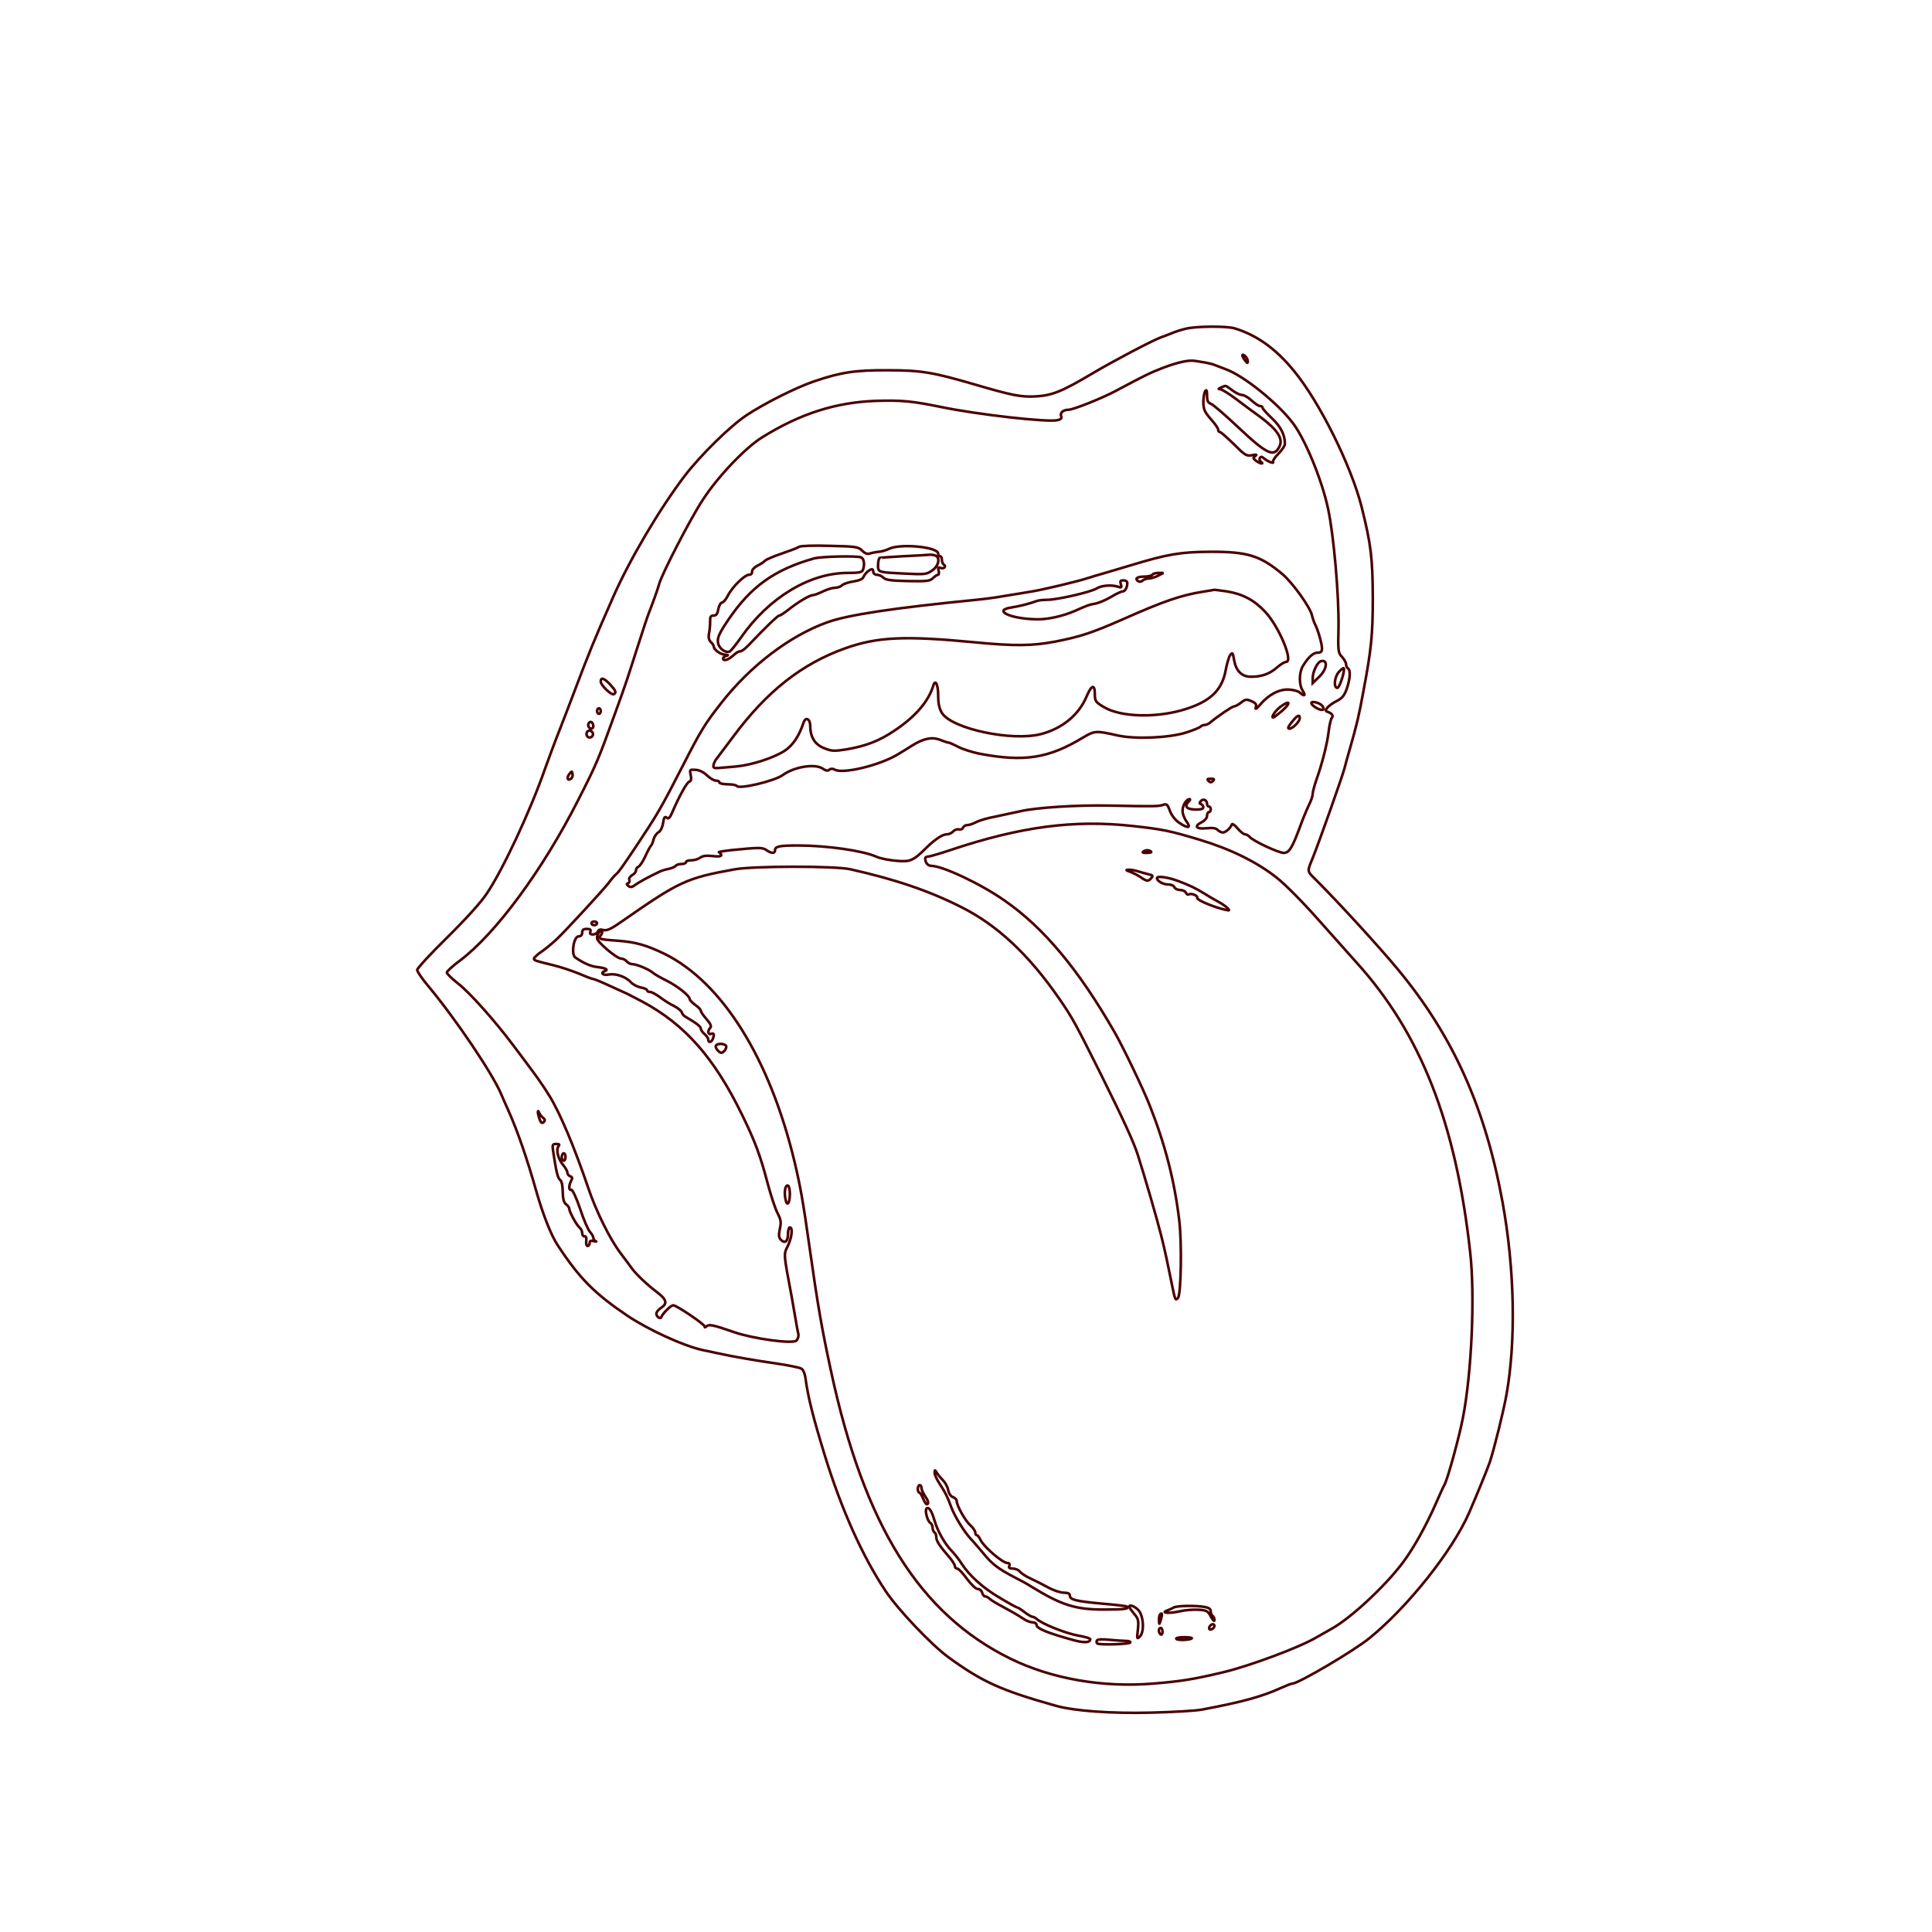
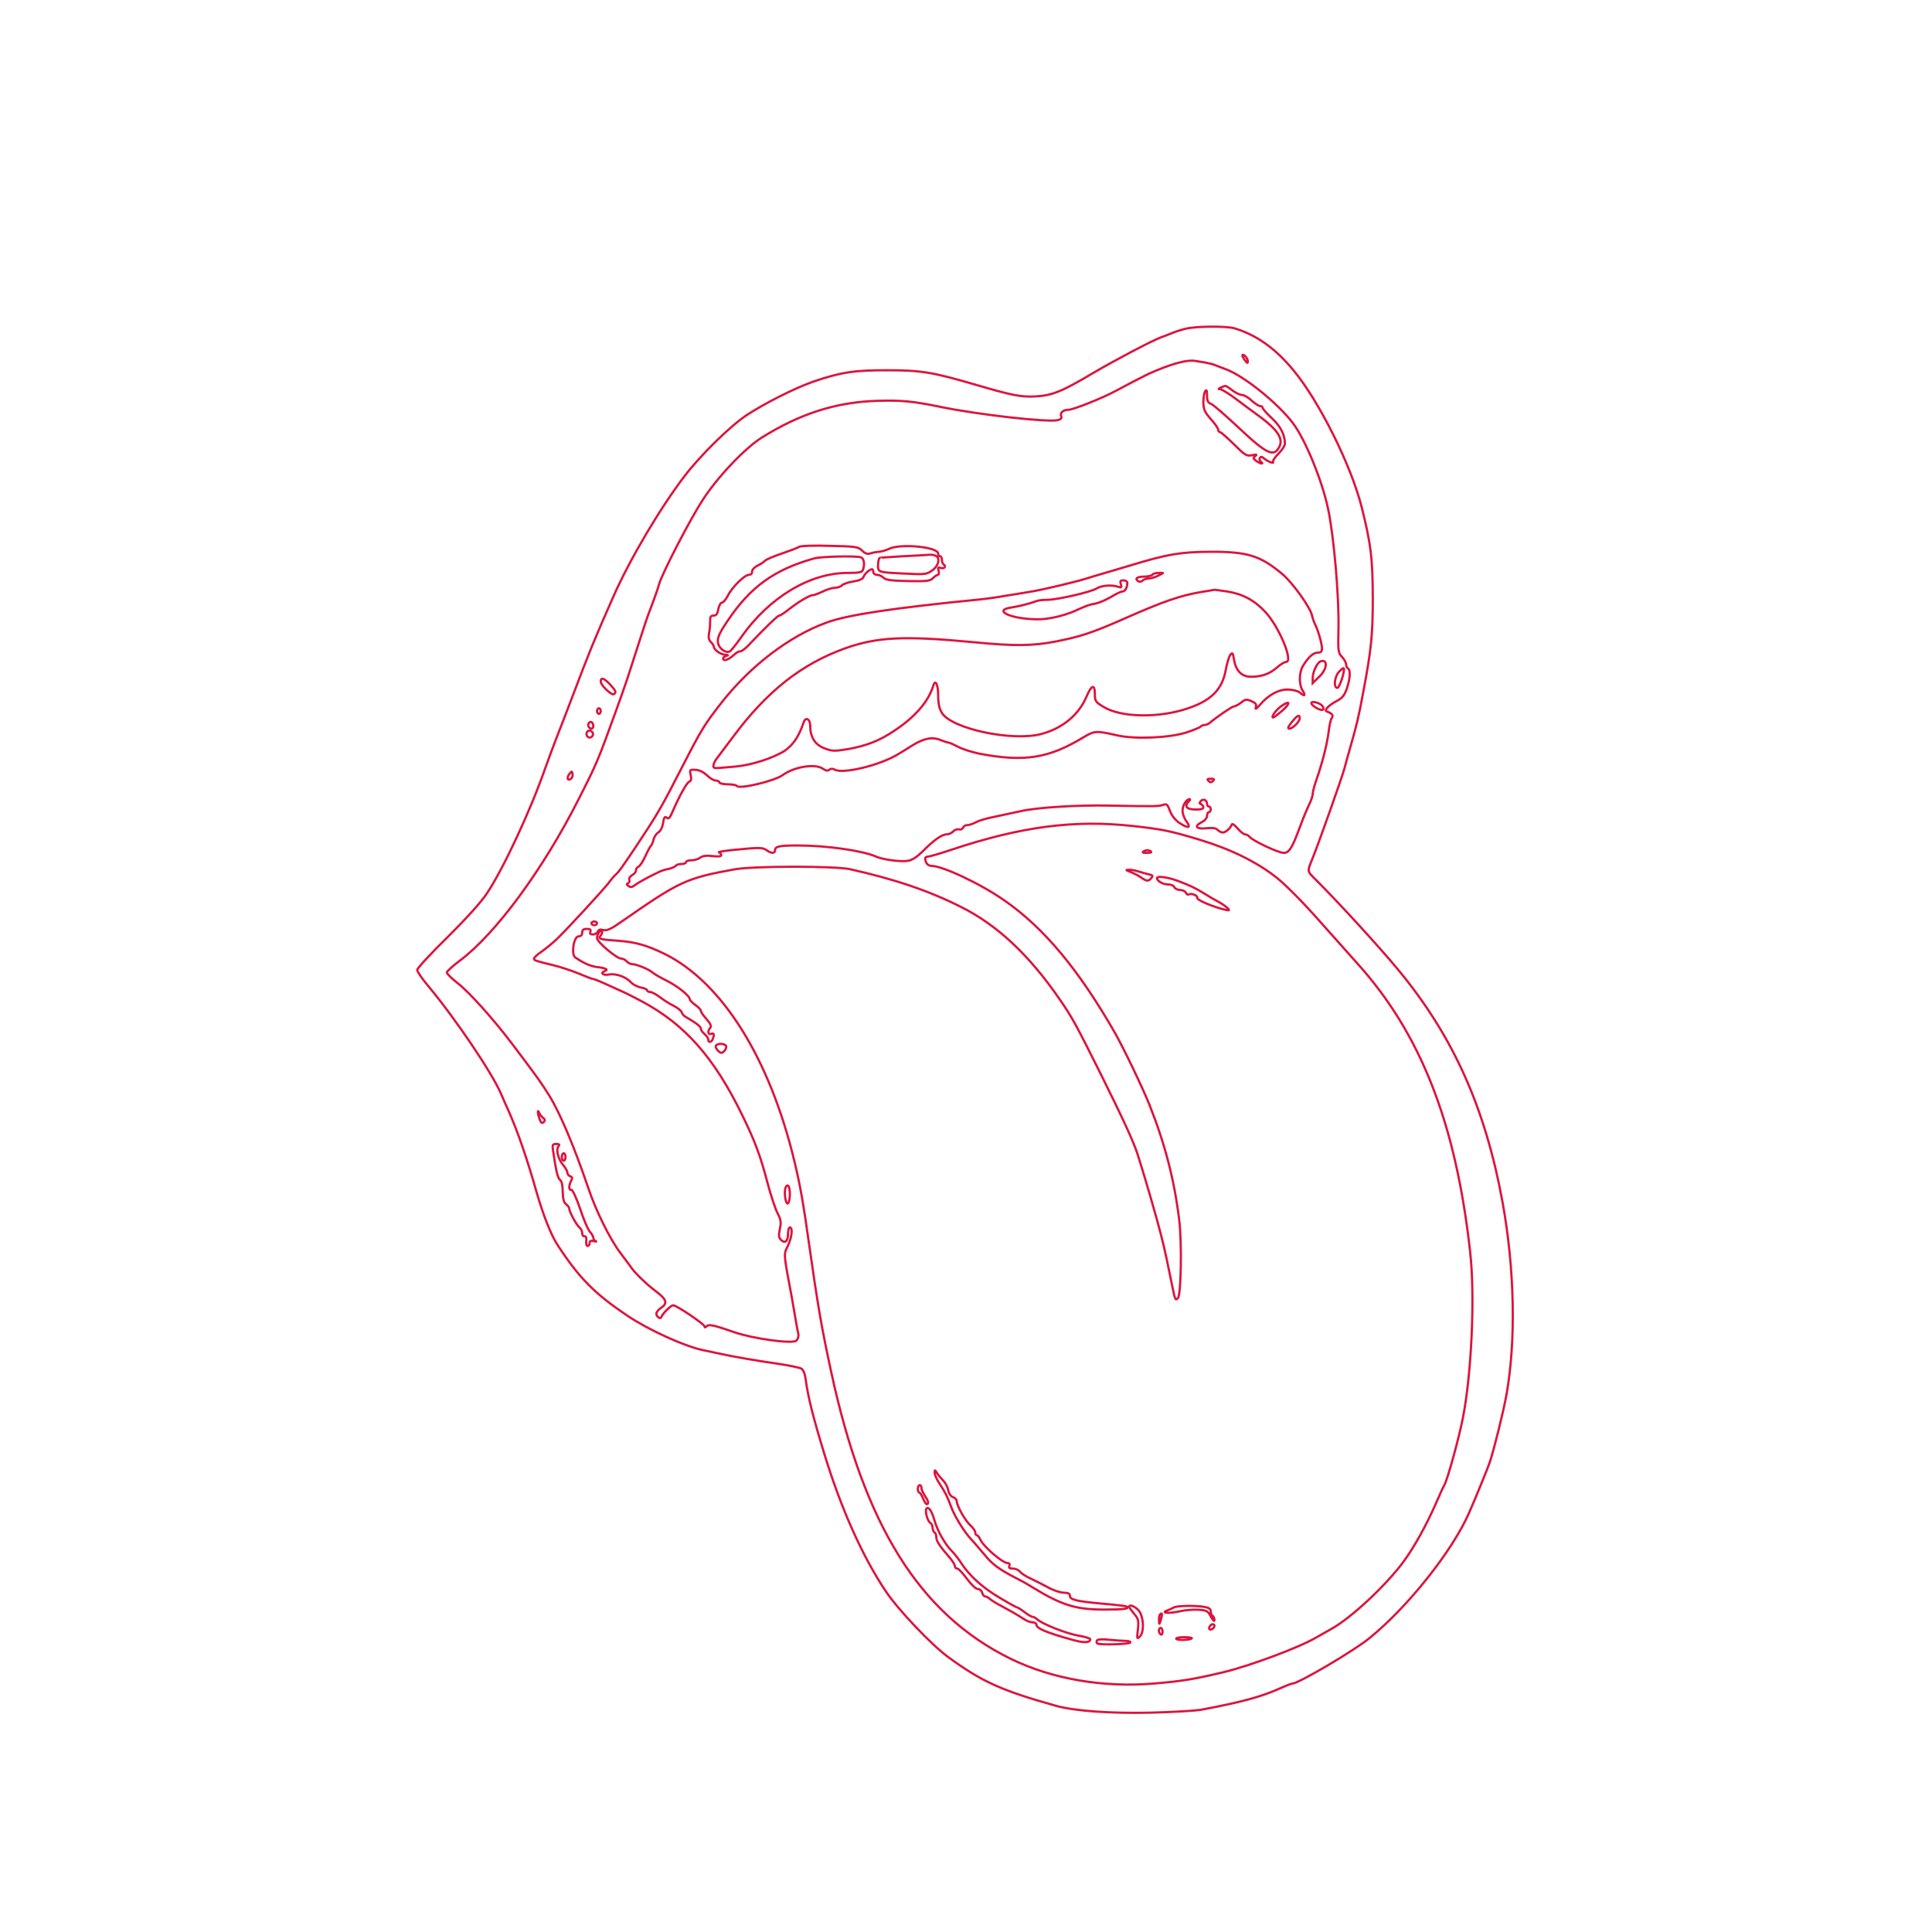
<svg xmlns="http://www.w3.org/2000/svg" version="1.0" width="60" height="60" viewBox="0 0 1042 958" preserveAspectRatio="xMidYMid meet">
-   <defs>
-     <filter id="glowPulse" x="-50%" y="-50%" width="200%" height="200%">
-       <feGaussianBlur in="SourceGraphic" stdDeviation="8" result="blur1" />
-       <feGaussianBlur in="SourceGraphic" stdDeviation="16" result="blur2" />
-       <feMerge>
-         <feMergeNode in="blur2" />
-         <feMergeNode in="blur1" />
-         <feMergeNode in="SourceGraphic" />
-       </feMerge>
-     </filter>
-   </defs>
-   <g transform="translate(0,958) scale(0.1,-0.1)" fill="none" stroke="#4A0000" stroke-width="30" opacity="0" filter="url(#glowPulse)">
-     <animate attributeName="opacity" values="0;1;0" dur="1.4s" repeatCount="indefinite" />
-     <path d="..." />
-   </g>
-   <g transform="translate(0,958) scale(0.1,-0.1)" fill="none" stroke="#4A0000" stroke-width="14">
+   <g transform="translate(0,958) scale(0.1,-0.1)" fill="none" stroke="#DC143C" stroke-width="12">
    <path d="M6395 8227 c-22 -5 -53 -15 -70 -22 -16 -7 -46 -18 -65 -25 -52 -20 -251 -125 -363 -191 -170 -101 -222 -122 -312 -127 -80 -4 -125 5 -330 65 -223 65 -286 76 -465 76 -177 1 -253 -10 -400 -60 -99 -34 -266 -118 -363 -182 -89 -59 -249 -216 -336 -330 -133 -175 -294 -447 -384 -651 -105 -238 -129 -297 -217 -530 -18 -47 -52 -137 -77 -200 -25 -63 -57 -151 -73 -195 -79 -227 -226 -542 -313 -672 -32 -49 -112 -137 -214 -238 -90 -88 -163 -168 -163 -176 0 -9 26 -47 58 -85 150 -180 347 -472 395 -585 8 -19 24 -56 37 -84 51 -114 102 -261 154 -445 35 -122 79 -234 114 -286 117 -179 199 -261 377 -381 112 -75 302 -162 403 -184 23 -5 61 -13 85 -18 75 -17 209 -40 321 -56 61 -9 118 -21 127 -26 11 -6 20 -26 24 -57 13 -97 40 -204 102 -407 91 -296 205 -550 330 -737 67 -100 246 -289 338 -356 181 -132 284 -179 580 -262 100 -28 296 -42 510 -37 121 3 247 10 280 17 212 40 320 69 423 116 29 13 57 24 63 24 31 0 331 176 415 245 205 166 446 468 537 675 38 87 99 236 112 274 23 69 74 274 90 364 52 291 44 679 -21 1037 -93 510 -267 898 -565 1257 -98 119 -319 360 -440 481 -52 52 -50 43 -18 122 41 104 152 418 170 480 4 17 17 64 29 105 40 140 48 175 73 310 43 227 51 307 51 505 -1 214 -9 286 -60 490 -57 225 -229 571 -368 738 -97 118 -199 190 -317 226 -43 13 -209 12 -264 -2z m335 -175 c0 -13 -3 -12 -15 4 -19 25 -19 40 0 24 8 -7 15 -20 15 -28z m-226 -8 c17 -3 40 -9 51 -14 11 -4 36 -14 55 -21 96 -34 282 -183 363 -291 67 -88 158 -310 190 -463 31 -145 59 -469 56 -640 -3 -127 -2 -136 19 -158 12 -13 22 -31 22 -40 0 -9 5 -19 10 -22 15 -9 12 -55 -6 -109 -13 -36 -24 -51 -53 -66 -42 -21 -72 -51 -56 -57 29 -10 38 -22 28 -35 -6 -7 -13 -40 -17 -73 -7 -63 -35 -174 -67 -263 -10 -30 -19 -63 -19 -73 0 -11 -9 -39 -21 -62 -11 -23 -32 -73 -46 -112 -43 -117 -60 -145 -89 -145 -29 0 -167 65 -185 87 -6 7 -17 13 -24 13 -7 0 -26 15 -41 33 -17 20 -29 27 -31 19 -7 -19 -33 -42 -48 -42 -7 0 -20 6 -28 14 -9 10 -28 12 -59 9 -56 -6 -70 10 -28 32 18 9 30 23 30 35 0 11 5 20 10 20 6 0 10 7 10 15 0 8 -4 15 -10 15 -5 0 -10 6 -10 14 0 21 -20 30 -33 16 -9 -10 -9 -14 1 -17 6 -3 12 -10 12 -17 0 -9 -15 -13 -45 -12 -47 1 -59 18 -33 44 7 7 9 12 4 12 -17 0 -37 -32 -38 -60 -1 -17 9 -44 21 -60 27 -37 9 -40 -40 -7 -20 14 -40 39 -49 63 -13 36 -18 40 -37 33 -23 -8 -46 -9 -283 -4 -178 4 -403 -10 -490 -31 -36 -8 -96 -21 -135 -29 -38 -7 -83 -20 -100 -29 -16 -9 -38 -16 -48 -16 -10 0 -20 -6 -23 -14 -3 -8 -13 -12 -23 -9 -9 2 -23 -3 -30 -11 -8 -9 -23 -16 -35 -16 -26 0 -71 -32 -131 -93 -31 -30 -55 -46 -80 -50 -38 -6 -135 7 -170 23 -71 32 -267 60 -422 60 -100 0 -123 -5 -123 -26 0 -18 -20 -18 -46 1 -22 15 -39 15 -189 0 -44 -5 -74 -10 -67 -12 6 -3 12 -9 12 -15 0 -7 -17 -9 -47 -5 -33 4 -54 1 -67 -9 -11 -8 -32 -14 -48 -14 -15 0 -28 -4 -28 -10 0 -5 -11 -10 -24 -10 -14 0 -27 -4 -31 -9 -3 -5 -20 -13 -37 -17 -18 -3 -39 -10 -48 -14 -60 -28 -120 -61 -140 -77 -11 -8 -20 -9 -30 -2 -11 8 -12 12 -3 15 7 3 10 11 7 19 -3 7 4 18 15 25 12 6 21 17 21 26 0 8 6 17 14 20 7 3 24 28 37 57 13 29 27 54 31 57 3 3 10 18 13 33 4 15 16 32 26 38 11 6 21 25 25 49 5 32 9 38 20 30 9 -9 16 -2 29 27 38 89 79 162 92 167 11 4 13 14 8 36 -6 29 -6 30 27 28 20 -1 44 -13 61 -30 16 -15 37 -28 48 -28 10 0 19 -4 19 -10 0 -5 20 -10 44 -10 25 0 47 -4 50 -9 12 -19 205 27 248 59 62 45 175 63 216 34 16 -11 27 -13 35 -5 8 6 18 6 27 1 42 -27 246 22 345 83 11 6 44 27 73 45 63 40 110 49 154 31 18 -7 38 -14 43 -14 6 0 30 -11 53 -23 24 -13 76 -29 115 -37 241 -46 373 -25 558 87 62 37 70 38 184 12 95 -22 283 -14 375 16 36 12 69 25 75 31 5 5 15 9 22 9 8 0 19 5 26 10 39 33 122 90 132 90 7 0 24 9 39 21 23 18 29 19 56 7 23 -10 28 -17 23 -33 -4 -13 3 -9 22 13 46 55 103 85 154 83 25 -1 52 -8 61 -16 25 -23 34 -18 16 10 -21 32 -20 98 1 133 30 49 56 72 80 72 17 0 23 6 23 23 0 25 -23 105 -39 133 -5 11 -12 31 -15 45 -9 43 -105 177 -160 223 -119 100 -189 121 -391 120 -159 -1 -230 -13 -430 -74 -33 -10 -94 -28 -135 -40 -41 -12 -86 -25 -100 -30 -41 -14 -241 -62 -295 -70 -27 -5 -90 -15 -140 -23 -49 -9 -117 -18 -150 -21 -455 -45 -703 -82 -815 -123 -200 -72 -412 -233 -568 -432 -91 -116 -110 -147 -209 -340 -120 -234 -136 -261 -255 -440 -71 -106 -91 -134 -105 -146 -7 -5 -26 -27 -42 -49 -37 -46 -220 -245 -276 -299 -22 -21 -59 -52 -82 -68 -24 -16 -43 -34 -43 -39 0 -10 6 -12 105 -36 38 -9 100 -30 137 -45 37 -16 71 -29 77 -29 5 0 42 -15 83 -34 40 -18 80 -36 88 -40 8 -3 52 -26 96 -49 228 -123 385 -300 535 -607 71 -145 100 -222 141 -379 17 -63 40 -132 52 -155 18 -35 20 -48 12 -84 -7 -35 -6 -46 6 -59 22 -22 38 -8 38 33 0 19 5 34 10 34 17 0 11 -54 -11 -100 -23 -47 -24 -35 21 -275 5 -27 14 -79 20 -115 6 -36 13 -75 16 -86 2 -12 -3 -28 -12 -35 -22 -18 -234 11 -334 46 -112 39 -137 44 -149 32 -7 -7 -11 -8 -11 -1 0 12 -151 114 -169 114 -13 0 -57 -44 -64 -63 -4 -14 -27 1 -27 18 0 8 11 22 25 31 37 24 31 46 -27 89 -50 38 -111 96 -133 128 -5 8 -32 43 -58 78 -57 75 -133 228 -175 354 -75 220 -150 399 -209 495 -45 72 -62 96 -197 275 -100 133 -233 282 -296 331 -33 26 -60 52 -60 59 0 6 31 35 69 63 194 145 450 492 642 872 98 193 104 207 199 470 56 154 64 180 120 355 28 88 55 169 60 180 15 38 49 130 55 155 15 55 168 352 236 455 80 124 229 280 319 336 206 128 396 189 615 197 136 4 194 -1 350 -33 198 -41 578 -84 629 -71 18 4 24 11 19 22 -7 18 12 34 40 34 25 0 186 64 259 104 152 81 180 95 250 122 82 31 141 44 177 37 13 -2 37 -6 55 -9z m-258 -1149 c-15 -8 -38 -15 -50 -15 -12 0 -27 -5 -33 -11 -6 -6 -16 -8 -22 -5 -23 14 -10 26 28 26 22 0 43 5 46 10 3 6 18 10 33 10 l27 0 -29 -15z m-166 -39 c0 -25 -12 -46 -26 -46 -7 0 -35 -13 -61 -29 -27 -16 -64 -32 -83 -36 -35 -6 -44 -9 -113 -40 -64 -28 -149 -47 -207 -45 -142 2 -239 49 -133 64 43 7 92 19 133 34 8 4 35 7 60 7 57 1 238 43 266 62 24 15 78 20 112 9 21 -7 23 -5 17 13 -5 17 -2 21 14 21 12 0 21 -6 21 -14z m539 -46 c84 -14 146 -47 205 -110 74 -79 154 -270 112 -270 -8 0 -31 -14 -50 -31 -39 -34 -82 -49 -139 -49 -50 0 -81 32 -91 90 -7 41 -9 43 -21 27 -7 -10 -18 -46 -24 -80 -19 -105 -77 -165 -206 -208 -157 -53 -361 -49 -454 9 -42 25 -46 32 -46 67 0 57 -18 52 -45 -12 -41 -98 -130 -172 -245 -202 -155 -41 -482 28 -535 114 -14 23 -20 50 -20 93 0 59 -15 91 -26 55 -26 -86 -97 -169 -212 -245 -80 -54 -151 -81 -253 -99 -69 -11 -82 -11 -122 5 -51 19 -77 60 -77 120 0 39 -25 52 -36 19 -25 -75 -58 -123 -103 -153 -62 -39 -177 -76 -261 -84 -36 -3 -78 -7 -95 -8 -24 -2 -29 1 -27 15 2 10 9 26 17 35 7 9 47 62 88 117 182 246 371 395 607 479 173 61 318 68 695 32 215 -21 314 -20 438 4 133 26 197 47 363 120 221 98 314 130 434 149 30 5 57 9 60 10 3 0 34 -4 69 -9z m-3328 -502 c31 -34 34 -43 20 -52 -12 -8 -71 48 -71 68 0 25 18 19 51 -16z m-51 -143 c0 -8 -4 -15 -10 -15 -5 0 -10 7 -10 15 0 8 5 15 10 15 6 0 10 -7 10 -15z m-40 -81 c0 -16 -16 -19 -25 -4 -8 13 4 32 16 25 5 -4 9 -13 9 -21z m-4 -35 c10 -17 -13 -36 -27 -22 -12 12 -4 33 11 33 5 0 12 -5 16 -11z m-118 -250 c-18 -12 -23 8 -6 28 12 15 13 15 16 -2 2 -10 -2 -21 -10 -26z m3032 -254 c161 -18 197 -25 360 -74 166 -50 309 -120 416 -205 46 -36 142 -133 225 -227 79 -89 172 -193 205 -230 346 -382 536 -865 613 -1561 27 -237 8 -655 -39 -895 -21 -108 -82 -329 -99 -360 -6 -10 -26 -54 -45 -98 -53 -121 -120 -242 -178 -320 -95 -128 -283 -303 -387 -360 -20 -11 -56 -32 -81 -46 -91 -54 -357 -153 -502 -188 -160 -38 -228 -49 -376 -61 -272 -23 -550 25 -772 134 -491 241 -789 719 -968 1551 -50 230 -72 358 -117 676 -32 228 -48 320 -80 454 -134 558 -390 966 -700 1120 -97 47 -156 64 -250 71 -103 7 -111 10 -95 29 7 9 10 19 6 22 -9 9 -26 -16 -26 -37 0 -20 106 -110 130 -110 10 0 23 -7 30 -15 7 -8 20 -15 30 -15 23 0 91 -28 112 -47 9 -8 43 -27 75 -43 58 -29 123 -81 123 -99 0 -5 13 -19 30 -31 17 -12 30 -26 30 -32 0 -6 14 -26 31 -45 22 -25 27 -39 20 -46 -16 -16 -13 -40 4 -33 16 6 19 -3 9 -28 -7 -19 -24 -21 -24 -3 0 7 -9 20 -20 30 -11 9 -20 22 -20 29 0 12 -29 33 -81 63 -10 5 -20 16 -22 25 -2 8 -22 24 -43 35 -22 10 -55 32 -75 47 -20 15 -44 28 -53 28 -9 0 -16 4 -16 9 0 5 -15 12 -34 15 -18 4 -42 16 -52 27 -28 31 -82 50 -121 43 -32 -6 -48 9 -20 19 20 7 3 16 -39 21 -35 3 -77 21 -121 52 -24 16 -9 114 18 114 12 0 19 7 19 20 0 15 7 20 25 20 18 0 23 -4 19 -15 -4 -10 0 -15 14 -15 11 0 22 7 26 15 4 11 13 14 30 9 20 -5 43 6 108 52 302 210 339 228 598 275 102 19 541 19 625 1 241 -54 425 -116 599 -204 194 -97 364 -256 528 -493 72 -104 89 -136 226 -410 122 -246 176 -363 199 -435 41 -129 104 -347 126 -435 24 -97 31 -132 57 -260 18 -89 19 -90 33 -76 17 17 22 299 7 420 -26 216 -76 409 -160 621 -36 91 -141 309 -187 390 -195 340 -382 565 -595 713 -128 90 -333 186 -394 187 -20 0 -34 17 -34 41 0 5 7 9 15 9 8 0 64 16 123 36 378 126 664 164 982 129z m-2890 -525 c0 -5 -7 -10 -15 -10 -8 0 -15 5 -15 10 0 6 7 10 15 10 8 0 15 -4 15 -10z m696 -661 c3 -6 -1 -18 -9 -27 -13 -13 -19 -13 -31 -2 -9 7 -16 19 -16 26 0 17 46 19 56 3z m-988 -387 c12 -9 13 -15 4 -24 -8 -8 -14 -5 -22 16 -5 15 -10 33 -9 39 0 7 3 5 6 -3 3 -8 12 -21 21 -28z m84 -155 c-15 -17 -1 -71 26 -101 12 -15 22 -32 22 -40 0 -8 7 -17 15 -20 12 -4 14 -10 5 -25 -13 -26 -13 -52 1 -48 7 1 28 -44 48 -103 19 -58 43 -114 53 -124 10 -11 18 -25 18 -32 0 -7 6 -15 13 -18 6 -3 2 -3 -10 0 -17 4 -23 1 -23 -10 0 -9 -5 -16 -11 -16 -6 0 -9 12 -7 28 2 17 -2 26 -10 24 -6 -1 -12 6 -12 17 0 10 -6 24 -14 30 -17 14 -56 86 -56 103 0 6 -8 16 -17 23 -12 9 -17 28 -18 66 0 34 -5 58 -14 65 -13 10 -21 43 -38 157 -5 33 -3 37 17 37 17 0 20 -3 12 -13z m38 -57 c0 -11 -4 -20 -10 -20 -5 0 -10 9 -10 20 0 11 5 20 10 20 6 0 10 -9 10 -20z m1210 -198 c0 -55 -16 -72 -24 -28 -8 41 0 79 15 71 5 -4 9 -23 9 -43z" />
    <path d="M6585 7910 c-15 -7 -16 -9 -4 -9 9 -1 45 -23 80 -49 35 -27 98 -73 139 -103 88 -66 120 -113 102 -154 -29 -64 -67 -47 -219 96 -70 66 -138 125 -150 130 -18 7 -23 16 -23 46 0 28 -3 34 -10 23 -5 -8 -10 -35 -10 -60 1 -38 7 -52 40 -90 22 -24 40 -50 40 -57 0 -7 4 -13 9 -13 6 0 39 -30 76 -66 60 -60 68 -65 98 -59 24 5 28 4 17 -5 -13 -9 -12 -12 4 -25 11 -8 25 -15 30 -15 6 0 5 4 -3 9 -7 5 -10 14 -6 21 5 8 11 8 23 -3 21 -17 55 -30 48 -18 -3 5 10 25 29 44 19 19 35 43 35 54 0 48 -23 93 -70 137 -28 26 -50 51 -50 56 0 6 -6 10 -14 10 -8 0 -28 14 -46 30 -18 17 -41 30 -52 30 -11 0 -34 11 -52 25 -18 14 -35 25 -37 24 -2 0 -13 -4 -24 -9z" />
    <path d="M4310 7051 c-8 -6 -51 -22 -95 -37 -44 -15 -84 -32 -90 -39 -5 -6 -23 -18 -40 -26 -17 -9 -29 -22 -29 -32 1 -10 -5 -17 -16 -17 -24 0 -91 -66 -114 -112 -11 -21 -25 -38 -32 -38 -7 0 -16 -16 -20 -35 -4 -26 -11 -35 -25 -35 -16 0 -20 -7 -19 -32 0 -18 -2 -47 -6 -64 -4 -21 -1 -36 10 -47 9 -8 16 -20 16 -25 0 -16 36 -42 61 -43 17 -1 19 -3 7 -6 -10 -2 -18 -9 -18 -14 0 -17 27 -9 55 16 15 15 32 24 38 22 5 -1 25 13 44 33 100 105 158 160 166 160 6 0 28 15 51 33 49 39 112 77 130 77 7 0 31 9 54 20 22 11 52 20 66 20 13 0 31 6 38 14 8 7 35 16 61 20 31 5 50 13 54 24 7 18 32 41 46 42 4 0 7 -7 7 -15 0 -8 9 -15 19 -15 11 0 27 -7 36 -16 12 -12 41 -16 132 -18 101 -2 119 0 135 16 10 10 22 18 27 18 5 0 7 10 3 22 -4 17 -2 20 11 15 18 -7 33 8 17 18 -5 3 -10 15 -10 26 0 10 -4 19 -10 19 -5 0 -10 6 -10 14 0 36 -202 56 -265 26 -16 -8 -41 -15 -55 -16 -14 -1 -35 -5 -47 -9 -15 -5 -28 0 -43 15 -21 21 -34 23 -174 26 -88 3 -157 0 -166 -5z m734 -47 c29 -11 19 -57 -17 -81 -31 -22 -39 -22 -159 -16 -112 5 -127 8 -131 25 -4 14 0 53 7 59 0 1 57 5 126 9 69 3 133 7 142 8 9 1 23 -1 32 -4z m-400 -10 c16 -6 21 -39 10 -68 -5 -13 -22 -16 -83 -16 -204 0 -424 -133 -573 -346 -28 -40 -56 -75 -63 -78 -25 -9 -60 19 -63 51 -3 25 9 51 56 120 121 179 249 271 462 331 39 11 229 15 254 6z" />
    <path d="M7122 6433 c-18 -7 -42 -57 -42 -89 l0 -28 35 34 c44 42 48 97 7 83z" />
    <path d="M7222 6377 c-25 -26 -31 -87 -9 -87 12 0 43 97 34 106 -2 2 -13 -6 -25 -19z" />
    <path d="M7073 6206 c5 -16 54 -42 63 -33 4 3 2 13 -5 21 -15 17 -63 28 -58 12z" />
    <path d="M6907 6189 c-28 -21 -54 -59 -40 -59 4 1 28 19 52 40 45 41 37 55 -12 19z" />
    <path d="M6967 6105 c-20 -25 -24 -35 -13 -35 18 0 56 38 56 57 0 22 -14 15 -43 -22z" />
    <path d="M6518 5788 c9 -9 15 -9 24 0 9 9 7 12 -12 12 -19 0 -21 -3 -12 -12z" />
    <path d="M6169 5409 c-10 -6 -7 -9 14 -9 29 0 35 5 14 13 -8 3 -20 1 -28 -4z" />
    <path d="M6095 5298 c17 -6 42 -19 57 -29 32 -23 42 -24 58 -4 10 12 7 15 -17 20 -15 4 -41 11 -57 16 -16 5 -38 9 -50 8 -16 0 -14 -3 9 -11z" />
    <path d="M6240 5264 c0 -15 32 -34 58 -34 17 0 32 -6 36 -15 3 -8 17 -15 31 -15 14 0 28 -7 31 -15 4 -8 10 -12 15 -9 14 8 51 -6 46 -19 -3 -11 92 -51 153 -64 22 -5 23 -4 10 10 -8 8 -31 24 -50 34 -19 10 -53 30 -75 44 -51 31 -76 43 -145 69 -52 19 -110 27 -110 14z" />
    <path d="M5041 2057 c-1 -10 12 -37 27 -60 29 -44 42 -69 63 -127 19 -50 68 -130 105 -170 18 -19 50 -57 72 -83 43 -53 78 -79 162 -123 30 -15 72 -38 92 -51 163 -100 238 -124 392 -124 111 0 137 4 124 16 -2 3 -63 10 -134 16 -142 13 -174 21 -174 44 0 10 -10 15 -33 15 -18 0 -57 13 -87 30 -30 16 -73 38 -95 48 -22 10 -46 26 -54 35 -7 10 -25 17 -38 17 -18 0 -24 4 -19 15 3 9 0 15 -10 15 -27 0 -129 88 -146 125 -6 14 -15 25 -20 25 -4 0 -8 7 -8 15 0 8 -12 25 -26 38 -27 23 -74 106 -74 131 0 8 -9 17 -19 21 -12 3 -23 19 -27 38 -3 18 -16 41 -28 53 -11 11 -26 29 -33 40 -11 18 -12 18 -12 1z" />
    <path d="M4950 1970 c0 -11 4 -20 8 -20 5 0 14 -16 22 -35 9 -22 17 -32 23 -26 6 6 1 21 -12 39 -11 17 -21 37 -21 46 0 9 -4 16 -10 16 -5 0 -10 -9 -10 -20z" />
    <path d="M4997 1864 c-10 -10 5 -68 20 -77 7 -4 13 -17 13 -27 0 -10 5 -22 10 -25 6 -3 10 -15 10 -27 0 -19 18 -47 73 -110 15 -18 27 -38 27 -45 0 -7 6 -13 13 -13 7 0 30 -25 52 -55 24 -32 48 -55 58 -55 11 0 21 -9 24 -20 3 -11 10 -20 16 -20 6 0 18 -6 26 -14 9 -8 39 -26 66 -40 52 -28 73 -40 117 -68 14 -10 36 -18 47 -18 12 0 21 -6 21 -13 0 -20 59 -44 197 -82 60 -17 93 -15 93 4 0 5 -30 14 -67 20 -66 12 -194 63 -221 89 -7 6 -18 12 -23 12 -6 0 -25 11 -43 25 -18 14 -36 25 -39 25 -4 0 -46 23 -94 52 -91 53 -164 119 -207 185 -13 21 -37 52 -53 68 -38 39 -77 108 -94 168 -14 48 -30 72 -42 61z" />
    <path d="M6090 1334 c0 -3 12 -20 26 -37 24 -28 26 -37 21 -86 -6 -51 -5 -53 11 -37 25 25 20 112 -9 143 -21 21 -49 31 -49 17z" />
    <path d="M6330 1330 c-8 -5 -24 -12 -35 -16 -39 -14 15 -17 69 -4 28 6 73 10 100 8 44 -3 51 -6 67 -38 11 -19 19 -27 19 -18 0 9 -4 20 -10 23 -5 3 -10 14 -10 24 0 13 -10 20 -32 24 -51 9 -151 7 -168 -3z" />
    <path d="M6257 1293 c-4 -3 -7 -18 -6 -32 1 -26 1 -25 10 3 9 31 7 41 -4 29z" />
    <path d="M6525 1229 c-4 -6 -5 -13 -2 -16 7 -7 27 6 27 18 0 12 -17 12 -25 -2z" />
    <path d="M6250 1206 c0 -8 5 -18 10 -21 6 -3 10 3 10 14 0 12 -4 21 -10 21 -5 0 -10 -6 -10 -14z" />
    <path d="M6344 1161 c6 -9 74 -7 84 3 3 3 -16 6 -42 6 -26 0 -45 -4 -42 -9z" />
    <path d="M5916 1152 c-3 -6 -2 -13 2 -16 15 -9 172 -4 178 5 3 5 -8 9 -24 9 -16 0 -56 3 -89 6 -38 4 -63 3 -67 -4z" />
  </g>
</svg>
